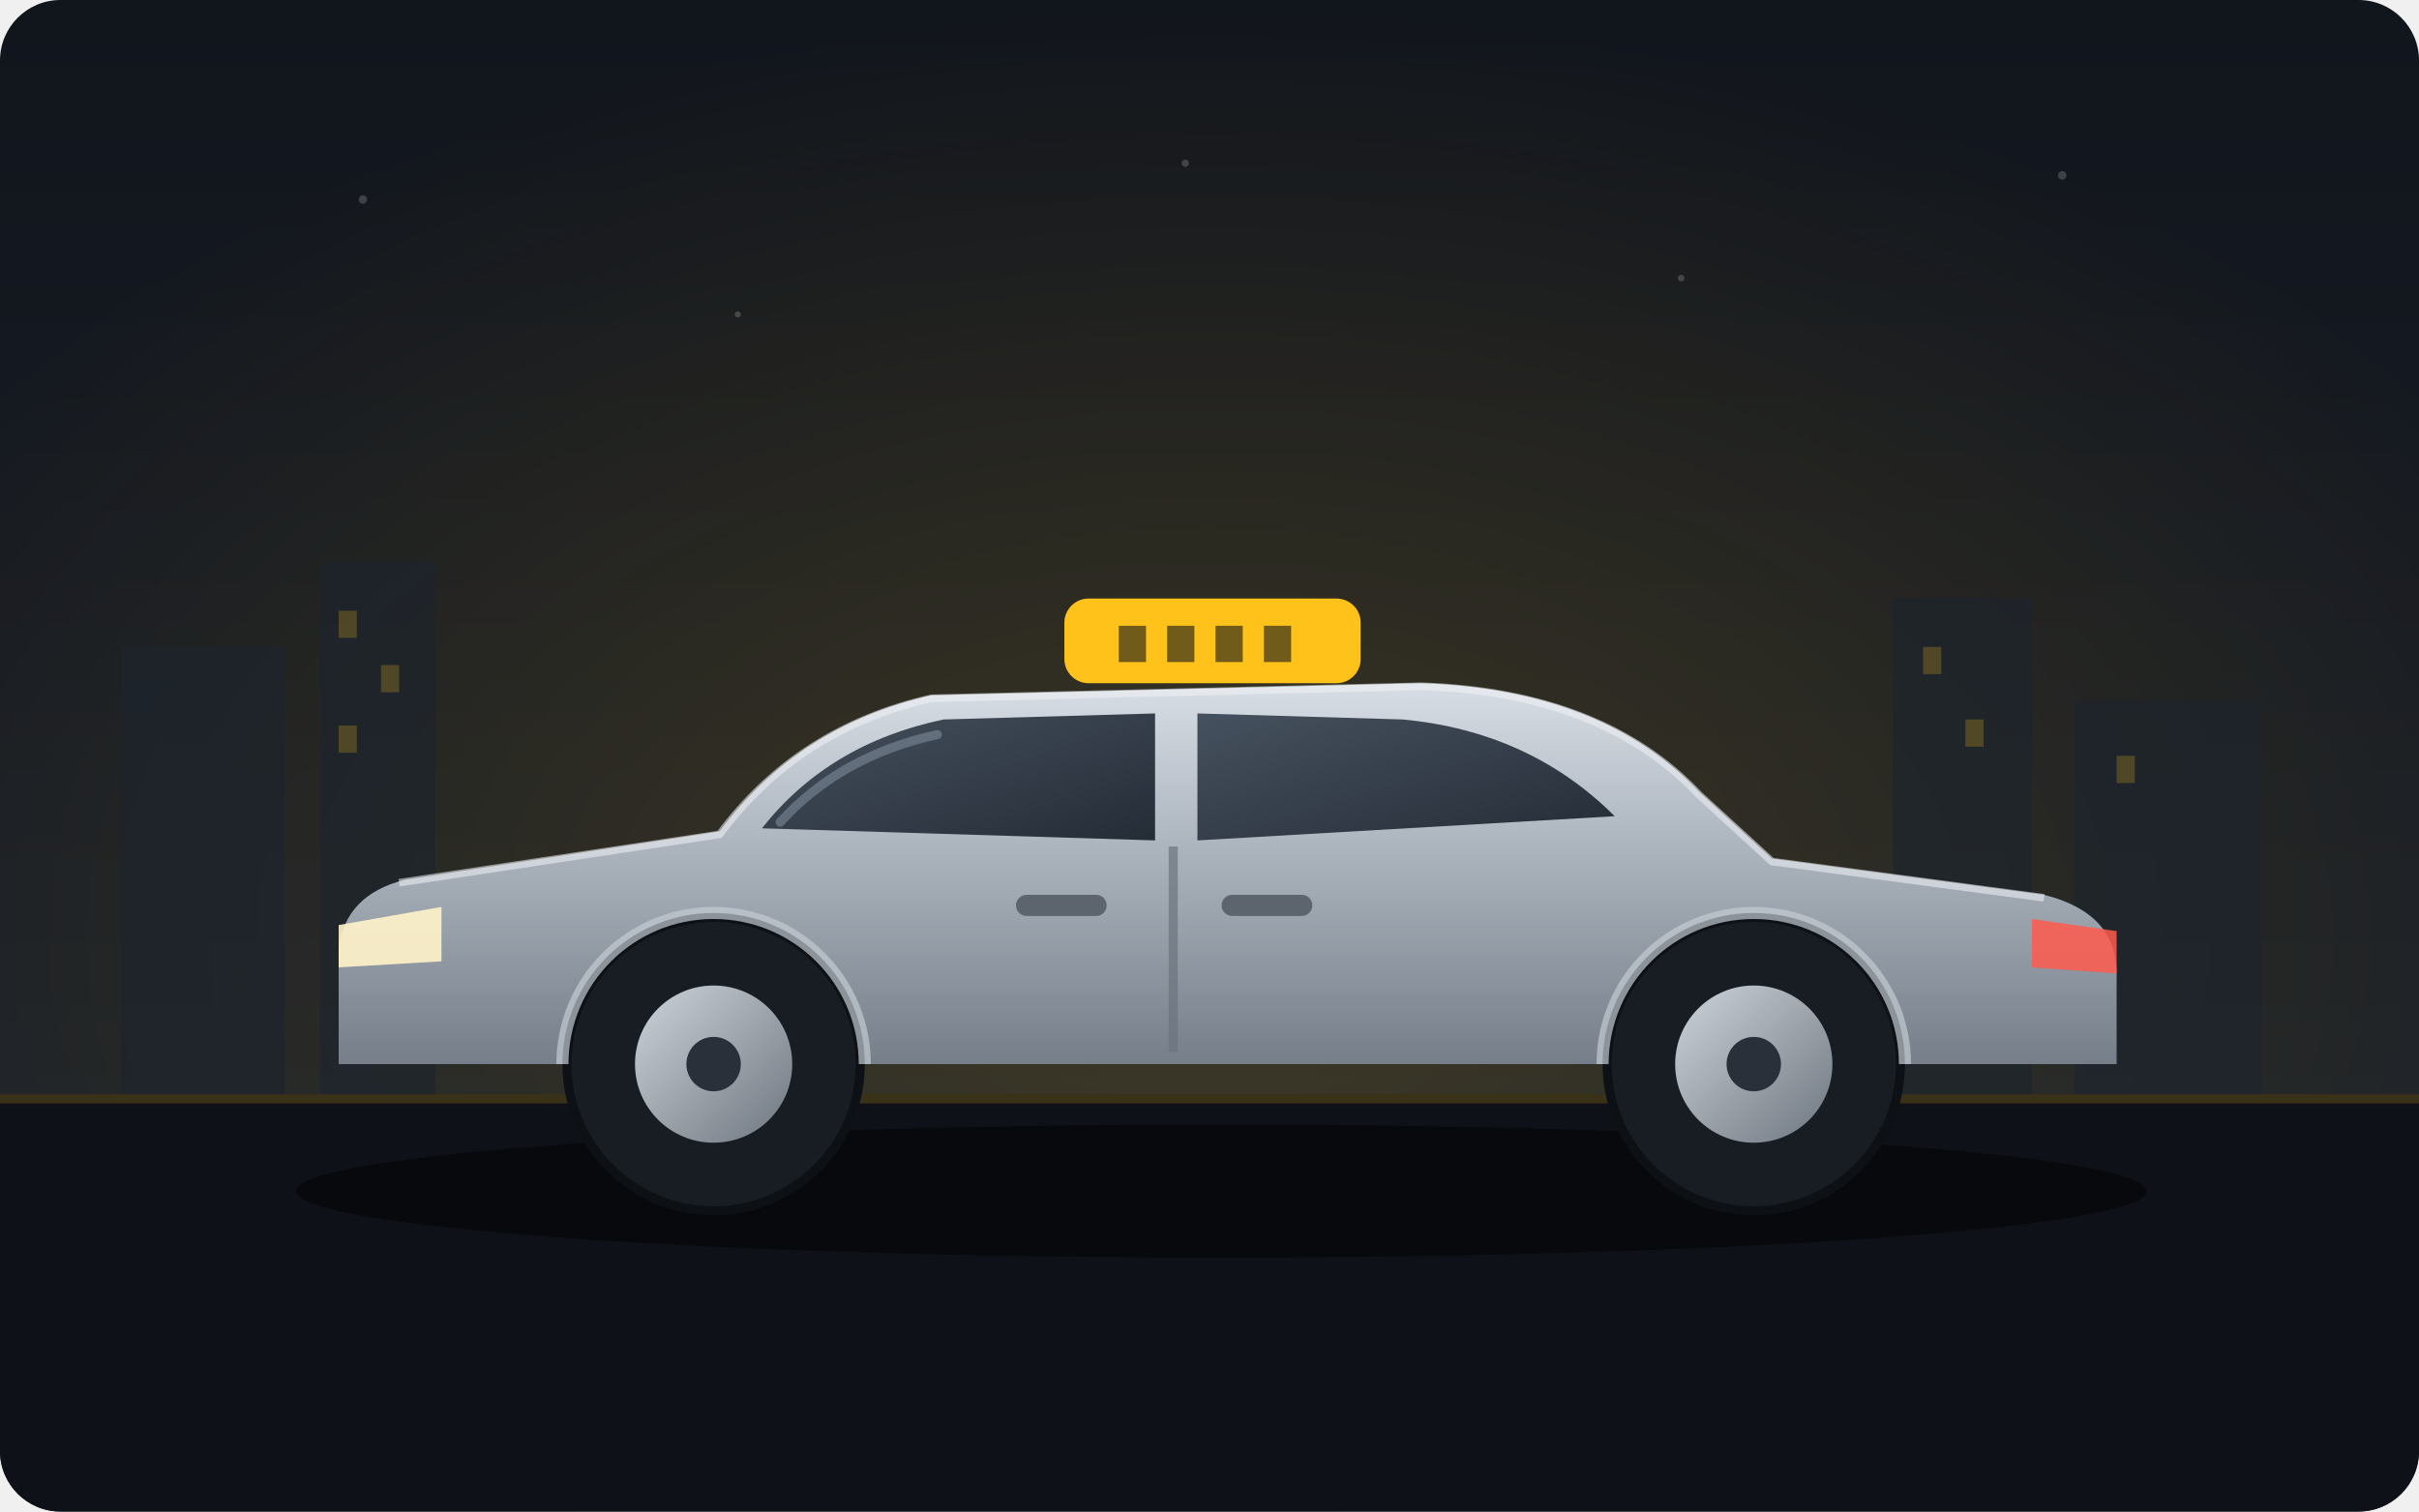
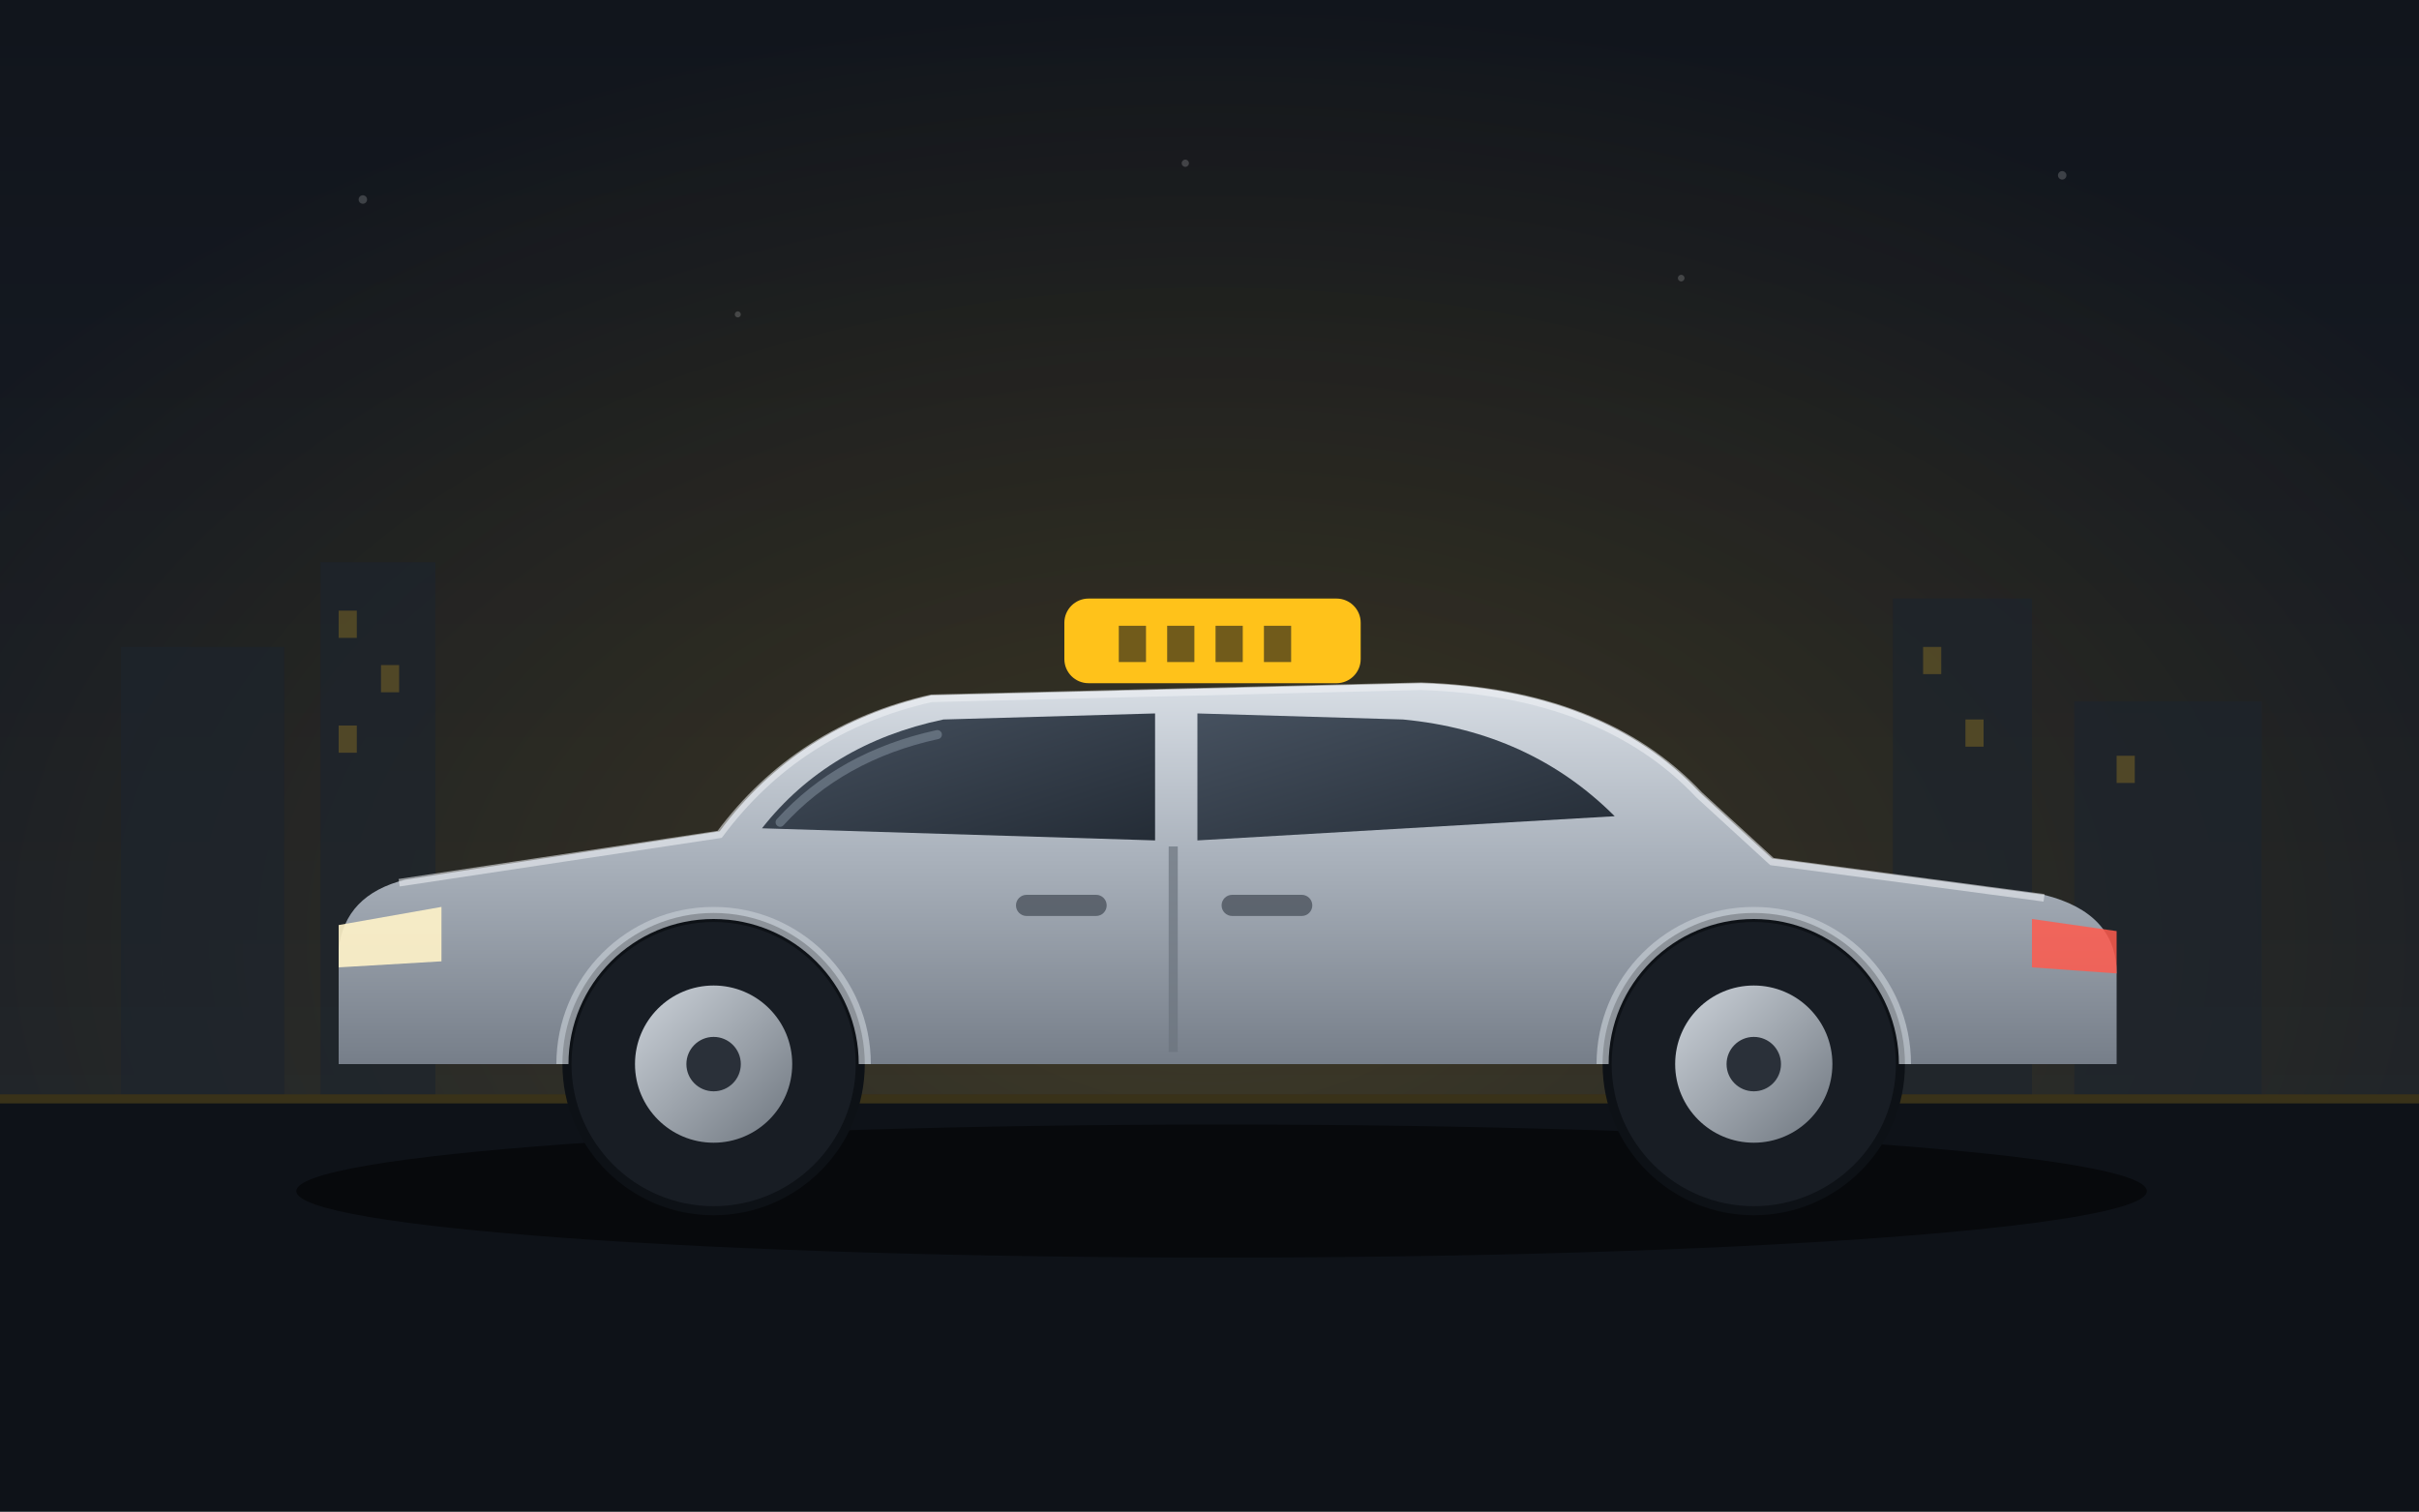
<svg xmlns="http://www.w3.org/2000/svg" viewBox="0 0 800 500" width="800" height="500" role="img" aria-label="Возило 02 — сив седан">
  <defs>
    <linearGradient id="c2bg" x1="0" y1="0" x2="0" y2="1">
      <stop offset="0%" stop-color="#11151c" />
      <stop offset="60%" stop-color="#181d26" />
      <stop offset="100%" stop-color="#20262f" />
    </linearGradient>
    <radialGradient id="c2glow" cx="0.5" cy="0.62" r="0.62">
      <stop offset="0%" stop-color="#ffc21a" stop-opacity="0.16" />
      <stop offset="100%" stop-color="#ffc21a" stop-opacity="0" />
    </radialGradient>
    <linearGradient id="c2body" x1="0" y1="0" x2="0" y2="1">
      <stop offset="0%" stop-color="#d8dee5" />
      <stop offset="45%" stop-color="#aab2bc" />
      <stop offset="100%" stop-color="#767e89" />
    </linearGradient>
    <linearGradient id="c2glass" x1="0" y1="0" x2="1" y2="1">
      <stop offset="0%" stop-color="#46515f" />
      <stop offset="100%" stop-color="#242c36" />
    </linearGradient>
    <linearGradient id="c2rim" x1="0" y1="0" x2="1" y2="1">
      <stop offset="0%" stop-color="#cdd3da" />
      <stop offset="100%" stop-color="#6e767f" />
    </linearGradient>
    <clipPath id="c2frame">
-       <rect x="0" y="0" width="800" height="500" rx="20" />
+       <rect x="0" y="0" width="800" height="500" />
    </clipPath>
  </defs>
  <g clip-path="url(#c2frame)">
    <rect width="800" height="500" fill="url(#c2bg)" />
    <rect width="800" height="500" fill="url(#c2glow)" />
    <g fill="#ffffff" opacity="0.18">
      <circle cx="120" cy="66" r="1.4" />
      <circle cx="244" cy="104" r="1" />
      <circle cx="392" cy="54" r="1.2" />
      <circle cx="556" cy="92" r="1.1" />
      <circle cx="682" cy="58" r="1.4" />
    </g>
    <g fill="#1d232c" opacity="0.7">
      <rect x="40" y="214" width="54" height="150" />
      <rect x="106" y="186" width="38" height="178" />
      <rect x="626" y="198" width="46" height="166" />
      <rect x="686" y="232" width="62" height="132" />
    </g>
    <g fill="#ffc21a" opacity="0.22">
      <rect x="112" y="202" width="6" height="9" />
      <rect x="126" y="220" width="6" height="9" />
      <rect x="112" y="240" width="6" height="9" />
      <rect x="636" y="214" width="6" height="9" />
      <rect x="650" y="238" width="6" height="9" />
      <rect x="700" y="250" width="6" height="9" />
    </g>
    <rect x="0" y="362" width="800" height="138" fill="#0e1218" />
    <rect x="0" y="362" width="800" height="3" fill="#ffc21a" opacity="0.18" />
    <ellipse cx="404" cy="394" rx="306" ry="22" fill="#000000" opacity="0.5" />
    <path d="M112 352 L112 314 Q114 296 134 291 L238 275 Q264 240 308 230 L470 226 Q530 228 562 262 L586 284 L676 296 Q700 302 700 322 L700 352 Z" fill="url(#c2body)" />
    <path d="M132 292 L238 276 Q264 241 308 231 L470 227 Q530 229 562 263 L586 285 L676 297" fill="none" stroke="#f0f3f6" stroke-width="2.5" opacity="0.55" />
    <path d="M252 274 Q274 246 312 238 L382 236 L382 278 Z" fill="url(#c2glass)" />
    <path d="M396 236 L464 238 Q506 242 534 270 L396 278 Z" fill="url(#c2glass)" />
    <path d="M258 272 Q278 250 310 243" fill="none" stroke="#8a97a6" stroke-width="3" opacity="0.5" stroke-linecap="round" />
    <rect x="352" y="198" width="98" height="28" rx="8" fill="#ffc21a" />
    <g fill="#12161c" opacity="0.6">
      <rect x="370" y="207" width="9" height="12" />
      <rect x="386" y="207" width="9" height="12" />
      <rect x="402" y="207" width="9" height="12" />
      <rect x="418" y="207" width="9" height="12" />
    </g>
    <path d="M388 280 L388 348" stroke="#6b737d" stroke-width="3" opacity="0.7" />
    <rect x="404" y="296" width="30" height="7" rx="3.5" fill="#4c545e" opacity="0.8" />
    <rect x="336" y="296" width="30" height="7" rx="3.5" fill="#4c545e" opacity="0.8" />
    <path d="M112 306 L146 300 L146 318 L112 320 Z" fill="#fff3c9" opacity="0.9" />
    <path d="M700 308 L672 304 L672 320 L700 322 Z" fill="#ff5a4d" opacity="0.85" />
    <g>
      <circle cx="236" cy="352" r="50" fill="#0d1116" />
      <circle cx="236" cy="352" r="47" fill="#181d24" />
      <circle cx="236" cy="352" r="26" fill="url(#c2rim)" />
      <circle cx="236" cy="352" r="9" fill="#2a3039" />
      <circle cx="580" cy="352" r="50" fill="#0d1116" />
      <circle cx="580" cy="352" r="47" fill="#181d24" />
      <circle cx="580" cy="352" r="26" fill="url(#c2rim)" />
      <circle cx="580" cy="352" r="9" fill="#2a3039" />
    </g>
    <path d="M186 352a50 50 0 0 1 100 0" fill="none" stroke="#c3cad2" stroke-width="4" opacity="0.7" />
    <path d="M530 352a50 50 0 0 1 100 0" fill="none" stroke="#c3cad2" stroke-width="4" opacity="0.7" />
  </g>
</svg>
